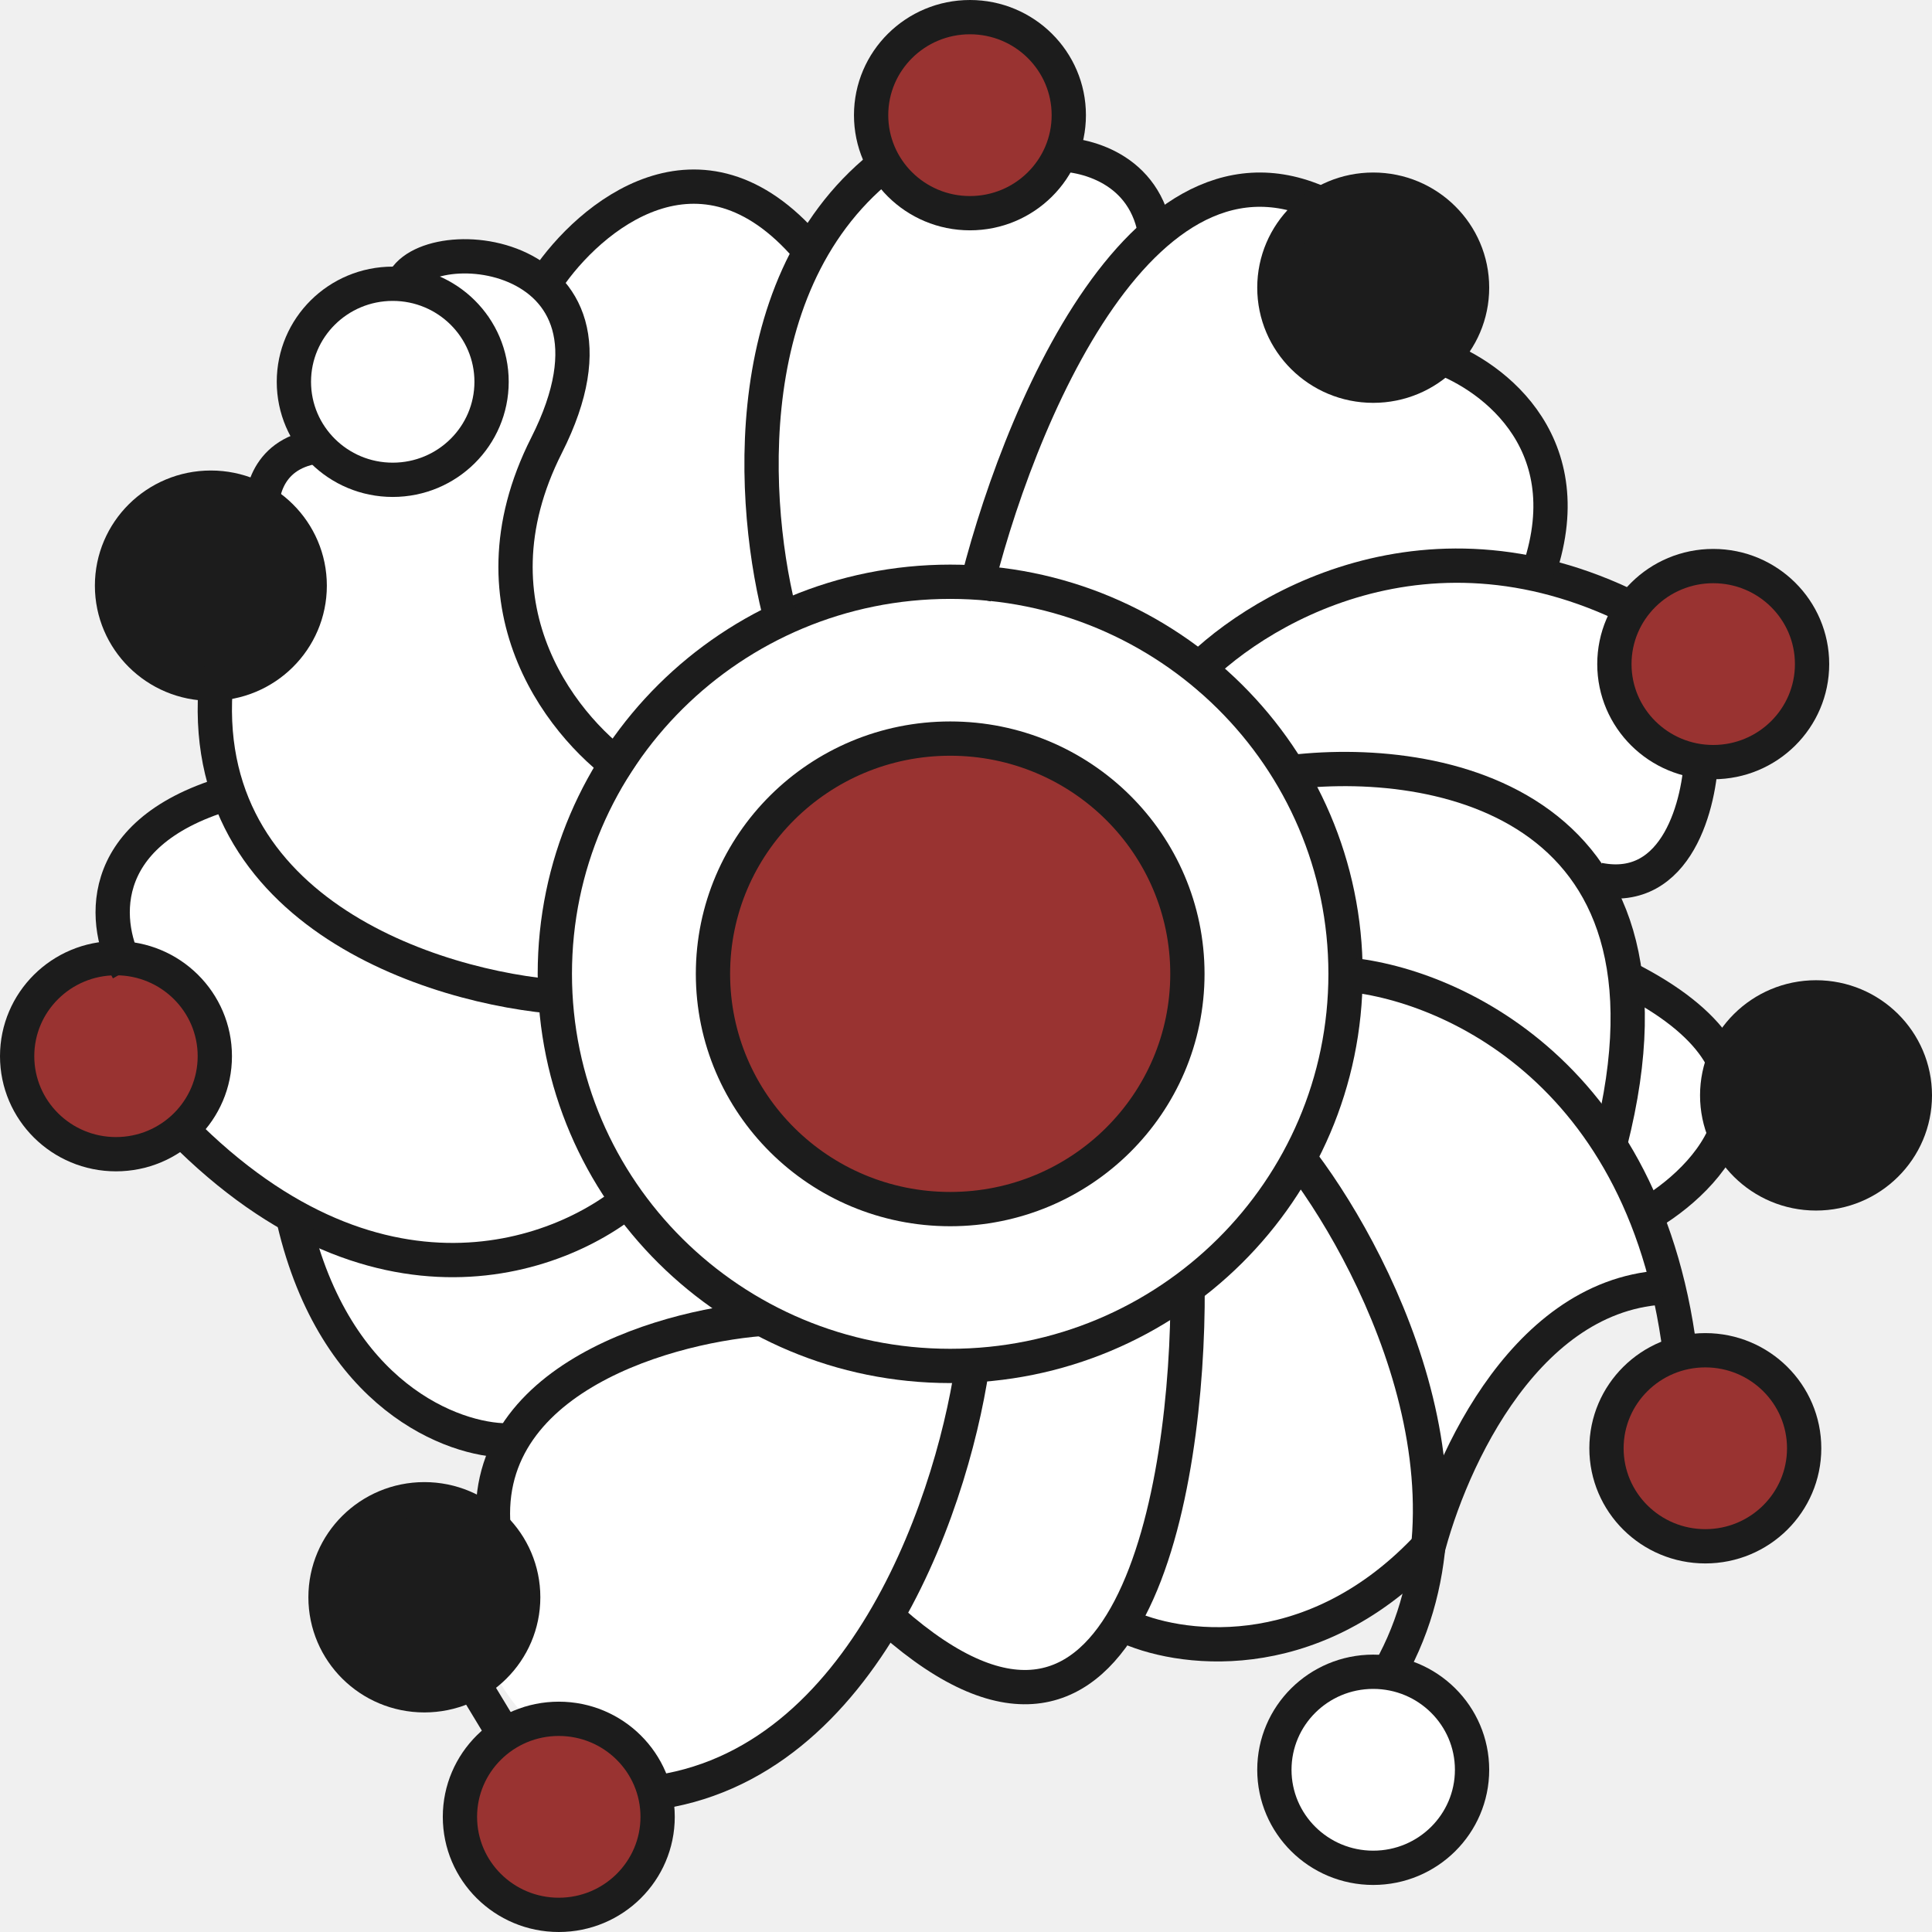
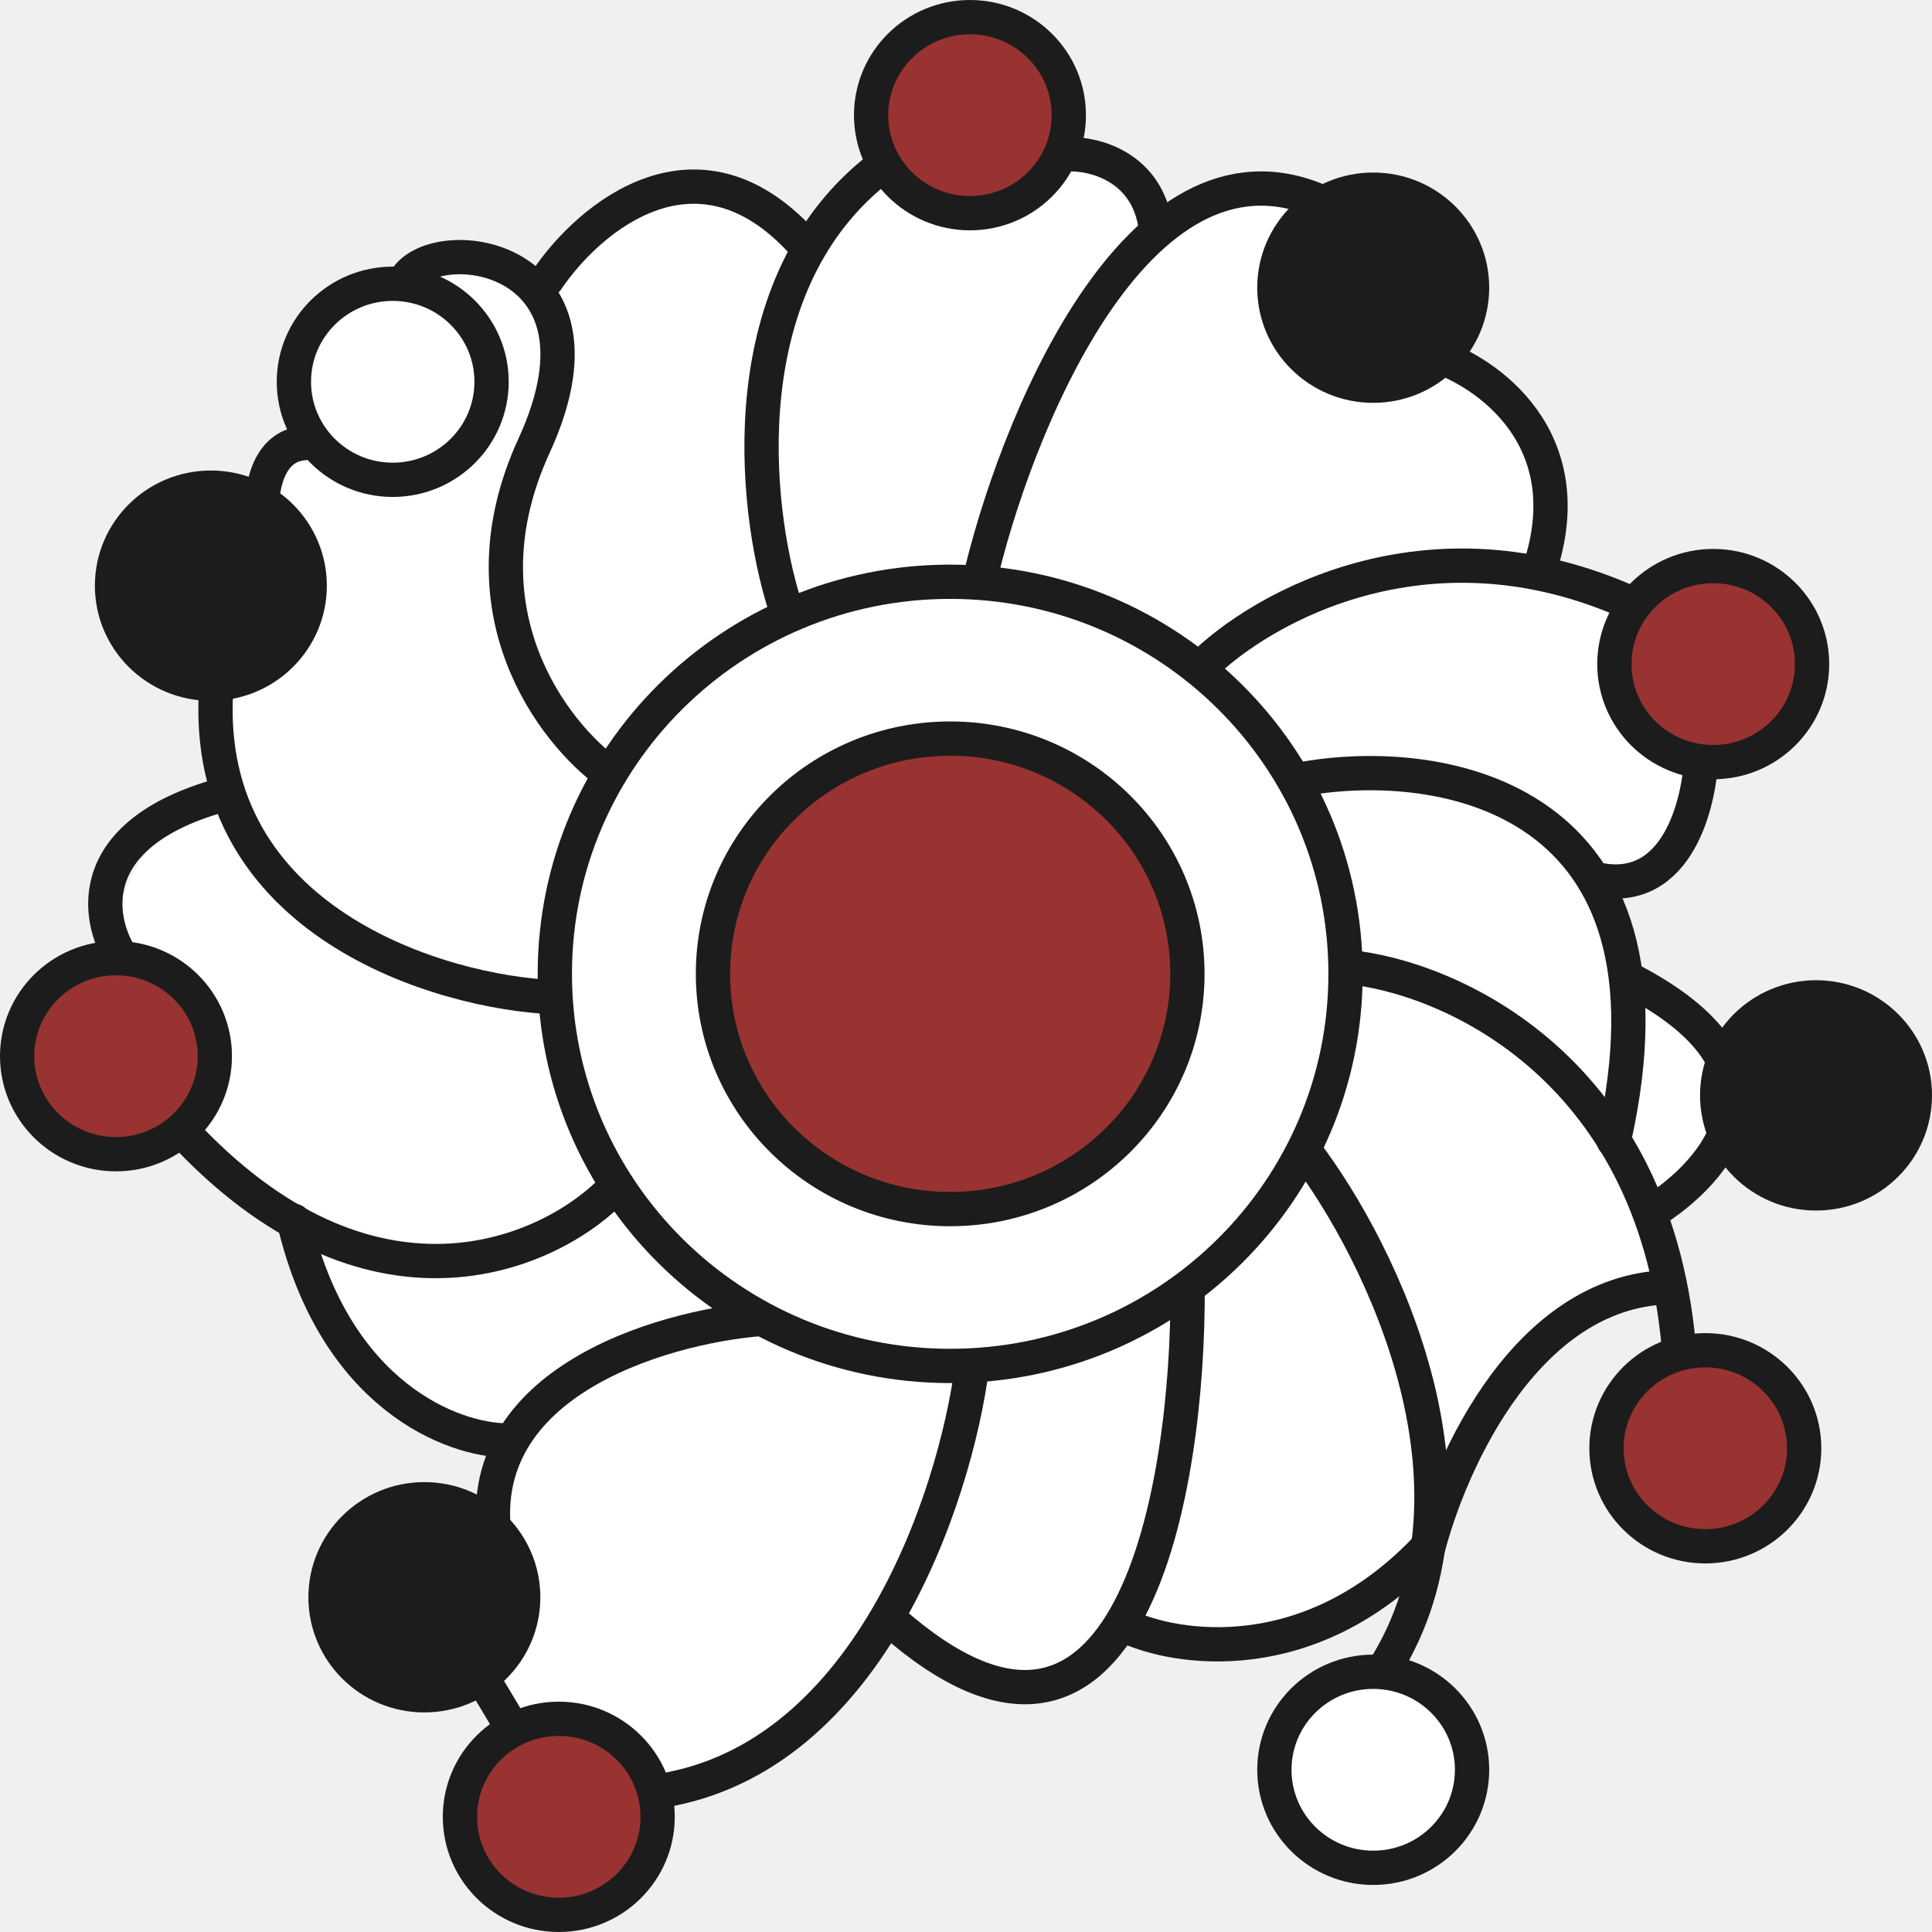
<svg xmlns="http://www.w3.org/2000/svg" width="789" height="789" viewBox="0 0 789 789" fill="none">
  <ellipse cx="268.5" cy="642.5" rx="76.5" ry="82.5" fill="white" />
  <ellipse cx="290.5" cy="625.5" rx="76.5" ry="82.5" fill="white" />
  <ellipse cx="370.5" cy="577.5" rx="76.5" ry="82.5" fill="white" />
  <ellipse cx="415.5" cy="603.5" rx="76.5" ry="82.5" fill="white" />
  <ellipse cx="494.5" cy="585.5" rx="76.5" ry="82.5" fill="white" />
  <ellipse cx="516.5" cy="585.5" rx="76.5" ry="82.5" fill="white" />
  <ellipse cx="519.5" cy="514.5" rx="76.5" ry="82.5" fill="white" />
  <ellipse cx="545.5" cy="529.5" rx="76.5" ry="82.5" fill="white" />
  <ellipse cx="592.5" cy="475.5" rx="76.5" ry="82.5" fill="white" />
  <ellipse cx="659" cy="511" rx="23" ry="21" fill="white" />
  <ellipse cx="632.994" cy="449.055" rx="69.057" ry="51.799" transform="rotate(-1.04913 632.994 449.055)" fill="white" />
  <ellipse cx="592.994" cy="387.055" rx="69.057" ry="51.799" transform="rotate(-1.04913 592.994 387.055)" fill="white" />
  <ellipse cx="532.994" cy="309.055" rx="69.057" ry="51.799" transform="rotate(-1.04913 532.994 309.055)" fill="white" />
  <ellipse cx="619.994" cy="321.055" rx="69.057" ry="51.799" transform="rotate(-1.04913 619.994 321.055)" fill="white" />
  <ellipse cx="605.994" cy="284.055" rx="69.057" ry="51.799" transform="rotate(-1.04913 605.994 284.055)" fill="white" />
  <ellipse cx="509.993" cy="239.055" rx="69.057" ry="51.799" transform="rotate(-1.04913 509.993 239.055)" fill="white" />
  <ellipse cx="567.994" cy="203.055" rx="69.057" ry="51.799" transform="rotate(-1.04913 567.994 203.055)" fill="white" />
  <ellipse cx="369.993" cy="181.29" rx="149.663" ry="74.043" transform="rotate(-1.04913 369.993 181.29)" fill="white" />
  <ellipse cx="511.5" cy="126.883" rx="71.623" ry="48.58" transform="rotate(-1.04913 511.5 126.883)" fill="white" />
  <ellipse cx="400.5" cy="108.883" rx="71.623" ry="48.58" transform="rotate(-1.04913 400.5 108.883)" fill="white" />
  <ellipse cx="282.589" cy="129.68" rx="55.358" ry="48.58" transform="rotate(-1.04913 282.589 129.68)" fill="white" />
  <ellipse cx="209.302" cy="263.5" rx="100.842" ry="80.667" transform="rotate(-1.04913 209.302 263.5)" fill="white" />
  <ellipse cx="130.5" cy="203.846" rx="23.145" ry="19.581" transform="rotate(-1.04913 130.5 203.846)" fill="white" />
  <ellipse cx="294.302" cy="188.5" rx="100.842" ry="80.667" transform="rotate(-1.04913 294.302 188.5)" fill="white" />
  <ellipse cx="225.79" cy="137" rx="27.309" ry="26.504" transform="rotate(-1.04913 225.79 137)" fill="white" />
  <ellipse cx="193.258" cy="117.5" rx="17.484" ry="12.182" transform="rotate(-1.04913 193.258 117.5)" fill="white" />
  <ellipse cx="183.5" cy="307.206" rx="96.299" ry="66.454" transform="rotate(-1.04913 183.5 307.206)" fill="white" />
  <ellipse cx="144.5" cy="379.206" rx="96.299" ry="66.454" transform="rotate(-1.04913 144.5 379.206)" fill="white" />
  <ellipse cx="174.5" cy="447.206" rx="96.299" ry="66.454" transform="rotate(-1.04913 174.5 447.206)" fill="white" />
  <ellipse cx="229" cy="519.263" rx="101.724" ry="70.611" transform="rotate(-1.04913 229 519.263)" fill="white" />
-   <ellipse cx="388.042" cy="397.703" rx="161.458" ry="160.124" fill="white" stroke="#1C1C1C" stroke-width="14" />
-   <ellipse cx="388.042" cy="397.702" rx="96.875" ry="96.074" fill="#993331" stroke="#1C1C1C" stroke-width="14" />
-   <path d="M397.729 553.022C390.733 608.443 354.459 721.9 265.333 732.361" stroke="#1C1C1C" stroke-width="14" />
-   <path d="M484.993 526C485.473 607.334 461.947 748.382 364 661.9" stroke="#1C1C1C" stroke-width="14" />
-   <path d="M529 471C560.469 510.815 611.814 609.555 565.438 686" stroke="#1C1C1C" stroke-width="14" />
-   <path d="M546.271 397.702C587.712 399.837 673.823 434.851 686.74 557.826" stroke="#1C1C1C" stroke-width="14" />
-   <path d="M522.052 316.039C582.33 306.965 693.844 324.365 657.677 466.556" stroke="#1C1C1C" stroke-width="14" />
-   <path d="M485 278C510.655 249.737 583.772 204.728 671 250.803" stroke="#1C1C1C" stroke-width="14" />
-   <path d="M694.813 308.033C694.274 327.781 685.125 365.677 652.833 359.272" stroke="#1C1C1C" stroke-width="14" />
-   <path d="M397.729 243.983C414.596 172.701 467.919 41.459 546.271 86.744" stroke="#1C1C1C" stroke-width="14" />
-   <path d="M320.423 258C307.758 215.51 297.943 118.025 360 68" stroke="#1C1C1C" stroke-width="14" />
-   <path d="M257.26 316.039C231.72 299.376 189.154 249.21 223.207 181.854C265.773 97.659 166.452 92.397 163.614 118.708" stroke="#1C1C1C" stroke-width="14" />
-   <path d="M229.812 407.31C177.41 403.723 75.859 371.801 88.869 272.806" stroke="#1C1C1C" stroke-width="14" />
-   <path d="M260.49 486.765C231.48 513.268 152.763 544.408 69.969 456.95" stroke="#1C1C1C" stroke-width="14" />
-   <path d="M310.746 538.632C269.021 542.024 189.037 565.677 202.903 633.144" stroke="#1C1C1C" stroke-width="14" />
-   <path d="M459.084 663.758C480.332 673.982 534.621 682.162 581.792 633.084" stroke="#1C1C1C" stroke-width="14" />
-   <path d="M581.792 637.889C589.865 602.128 620.542 529.645 678.667 525.802" stroke="#1C1C1C" stroke-width="14" />
-   <path d="M673.823 495.378C701.271 478.832 737.76 436.452 664.135 399.304" stroke="#1C1C1C" stroke-width="14" />
-   <ellipse cx="696.427" cy="591.453" rx="40.365" ry="40.031" fill="#993331" stroke="#1C1C1C" stroke-width="14" />
-   <ellipse cx="560.802" cy="722.754" rx="40.365" ry="40.031" fill="white" stroke="#1C1C1C" stroke-width="14" />
-   <ellipse cx="741.636" cy="447.341" rx="40.365" ry="40.031" fill="#1C1C1C" stroke="#1C1C1C" stroke-width="14" />
-   <path d="M213.667 652.3C213.667 674.408 195.595 692.331 173.302 692.331C151.009 692.331 132.938 674.408 132.938 652.3C132.938 630.191 151.009 612.269 173.302 612.269C195.595 612.269 213.667 630.191 213.667 652.3Z" fill="#1C1C1C" stroke="#1C1C1C" stroke-width="14" />
-   <ellipse cx="47.365" cy="431.328" rx="40.365" ry="40.031" fill="#993331" stroke="#1C1C1C" stroke-width="14" />
-   <ellipse cx="160.386" cy="155.915" rx="40.365" ry="40.031" fill="white" stroke="#1C1C1C" stroke-width="14" />
-   <ellipse cx="86.115" cy="239.18" rx="40.365" ry="40.031" fill="#1C1C1C" stroke="#1C1C1C" stroke-width="14" />
-   <ellipse cx="396.114" cy="47.031" rx="40.365" ry="40.031" fill="#993331" stroke="#1C1C1C" stroke-width="14" />
-   <ellipse cx="560.802" cy="117.485" rx="40.365" ry="40.031" fill="#1C1C1C" stroke="#1C1C1C" stroke-width="14" />
-   <ellipse cx="699.656" cy="271.204" rx="40.365" ry="40.031" fill="#993331" stroke="#1C1C1C" stroke-width="14" />
-   <ellipse cx="228.198" cy="741.969" rx="40.365" ry="40.031" fill="#993331" stroke="#1C1C1C" stroke-width="14" />
-   <path d="M207.209 588.25C185.143 588.25 136.813 570.316 120.021 498.58" stroke="#1C1C1C" stroke-width="14" />
-   <path d="M189.448 681.122L208.823 713.147" stroke="#1C1C1C" stroke-width="14" />
-   <path d="M585.021 144.707C607.087 151.645 646.698 178.973 628.615 232.775" stroke="#1C1C1C" stroke-width="14" />
-   <path d="M430.021 63.044C442.399 62.51 468.125 68.488 472 96.67" stroke="#1C1C1C" stroke-width="14" />
-   <path d="M223.354 114.284C240.576 88.664 286 50.234 329.917 101.474" stroke="#1C1C1C" stroke-width="14" />
-   <path d="M52.209 396.101C42.521 379.021 37.031 340.698 92.573 324.045" stroke="#1C1C1C" stroke-width="14" />
-   <path d="M107.147 210C106.134 201.158 109.885 183.179 133 182" stroke="#1C1C1C" stroke-width="14" />
+   <ellipse cx="388.042" cy="397.704" rx="161.458" ry="160.124" fill="white" stroke="#1C1C1C" stroke-width="14" stroke-linecap="round" />
+   <ellipse cx="388.042" cy="397.702" rx="96.875" ry="96.074" fill="#993331" stroke="#1C1C1C" stroke-width="14" stroke-linecap="round" />
+   <path d="M397 558C390.024 611.771 353.859 721.85 265 732" stroke="#1C1C1C" stroke-width="14" stroke-linecap="round" />
+   <path d="M484.993 526C485.473 607.334 461.947 748.383 364 661.9" stroke="#1C1C1C" stroke-width="14" stroke-linecap="round" />
+   <path d="M532.891 470.079C563.973 510.857 613.475 610.992 562.824 685.309" stroke="#1C1C1C" stroke-width="14" stroke-linecap="round" />
+   <path d="M549.7 394.819C591.739 398.648 677.854 436.045 686 555" stroke="#1C1C1C" stroke-width="14" stroke-linecap="round" />
+   <path d="M533.021 317.969C588.247 308.396 690.771 324.577 659.05 465.874" stroke="#1C1C1C" stroke-width="14" stroke-linecap="round" />
+   <path d="M490 273C514.966 247.743 586.117 207.523 671 248.696" stroke="#1C1C1C" stroke-width="14" stroke-linecap="round" />
+   <path d="M694.813 308.033C694.274 327.781 685.125 365.677 652.833 359.272" stroke="#1C1C1C" stroke-width="14" stroke-linecap="round" />
+   <path d="M401 233C417.465 166.225 469.516 43.281 546 85.703" stroke="#1C1C1C" stroke-width="14" stroke-linecap="round" />
+   <path d="M320.423 247C307.758 206.97 297.943 115.129 360 68" stroke="#1C1C1C" stroke-width="14" stroke-linecap="round" />
+   <path d="M249 316C225.818 299.365 187.182 249.285 218.091 182.046C256.727 97.996 166.576 92.743 164 119.008" stroke="#1C1C1C" stroke-width="14" stroke-linecap="round" />
+   <path d="M222 407C172.579 403.427 76.805 371.624 89.075 273" stroke="#1C1C1C" stroke-width="14" stroke-linecap="round" />
+   <path d="M249 486.999C221.745 513.665 147.788 544.998 70 457" stroke="#1C1C1C" stroke-width="14" stroke-linecap="round" />
+   <path d="M310.747 538.632C269.021 542.024 189.037 565.677 202.903 633.144" stroke="#1C1C1C" stroke-width="14" stroke-linecap="round" />
+   <path d="M459.083 663.758C480.332 673.982 534.621 682.162 581.792 633.084" stroke="#1C1C1C" stroke-width="14" stroke-linecap="round" />
+   <path d="M581.792 637.889C589.865 602.128 620.542 529.645 678.667 525.802" stroke="#1C1C1C" stroke-width="14" stroke-linecap="round" />
+   <path d="M673.823 495.378C701.271 478.832 737.76 436.452 664.135 399.304" stroke="#1C1C1C" stroke-width="14" stroke-linecap="round" />
+   <ellipse cx="696.427" cy="591.453" rx="40.365" ry="40.031" fill="#993331" stroke="#1C1C1C" stroke-width="14" stroke-linecap="round" />
+   <ellipse cx="560.802" cy="722.754" rx="40.365" ry="40.031" fill="white" stroke="#1C1C1C" stroke-width="14" stroke-linecap="round" />
+   <ellipse cx="741.636" cy="447.341" rx="40.365" ry="40.031" fill="#1C1C1C" stroke="#1C1C1C" stroke-width="14" stroke-linecap="round" />
+   <path d="M213.667 652.3C213.667 674.408 195.595 692.331 173.302 692.331C151.009 692.331 132.938 674.408 132.938 652.3C132.938 630.191 151.009 612.269 173.302 612.269C195.595 612.269 213.667 630.191 213.667 652.3Z" fill="#1C1C1C" stroke="#1C1C1C" stroke-width="14" stroke-linecap="round" />
+   <ellipse cx="47.365" cy="431.328" rx="40.365" ry="40.031" fill="#993331" stroke="#1C1C1C" stroke-width="14" stroke-linecap="round" />
+   <ellipse cx="160.386" cy="155.915" rx="40.365" ry="40.031" fill="white" stroke="#1C1C1C" stroke-width="14" stroke-linecap="round" />
+   <ellipse cx="86.115" cy="239.18" rx="40.365" ry="40.031" fill="#1C1C1C" stroke="#1C1C1C" stroke-width="14" stroke-linecap="round" />
+   <ellipse cx="396.115" cy="47.031" rx="40.365" ry="40.031" fill="#993331" stroke="#1C1C1C" stroke-width="14" stroke-linecap="round" />
+   <ellipse cx="560.802" cy="117.485" rx="40.365" ry="40.031" fill="#1C1C1C" stroke="#1C1C1C" stroke-width="14" stroke-linecap="round" />
+   <ellipse cx="699.657" cy="271.204" rx="40.365" ry="40.031" fill="#993331" stroke="#1C1C1C" stroke-width="14" stroke-linecap="round" />
+   <ellipse cx="228.198" cy="741.969" rx="40.365" ry="40.031" fill="#993331" stroke="#1C1C1C" stroke-width="14" stroke-linecap="round" />
+   <path d="M207.209 588.25C185.143 588.25 136.813 570.316 120.021 498.58" stroke="#1C1C1C" stroke-width="14" stroke-linecap="round" />
+   <path d="M195 682L207 702" stroke="#1C1C1C" stroke-width="14" stroke-linecap="round" />
+   <path d="M585.021 144.707C607.087 151.645 646.698 178.973 628.615 232.775" stroke="#1C1C1C" stroke-width="14" stroke-linecap="round" />
+   <path d="M436 63.028C446.615 62.553 468.677 67.881 472 93" stroke="#1C1C1C" stroke-width="14" stroke-linecap="round" />
+   <path d="M223.354 114.284C240.577 88.664 286 50.234 329.917 101.474" stroke="#1C1C1C" stroke-width="14" stroke-linecap="round" />
+   <path d="M49.652 391C39.248 375.119 33.353 339.484 93 324" stroke="#1C1C1C" stroke-width="14" stroke-linecap="round" />
+   <path d="M107.096 210C106.434 200.842 108.886 182.221 124 181" stroke="#1C1C1C" stroke-width="14" stroke-linecap="round" />
</svg>
